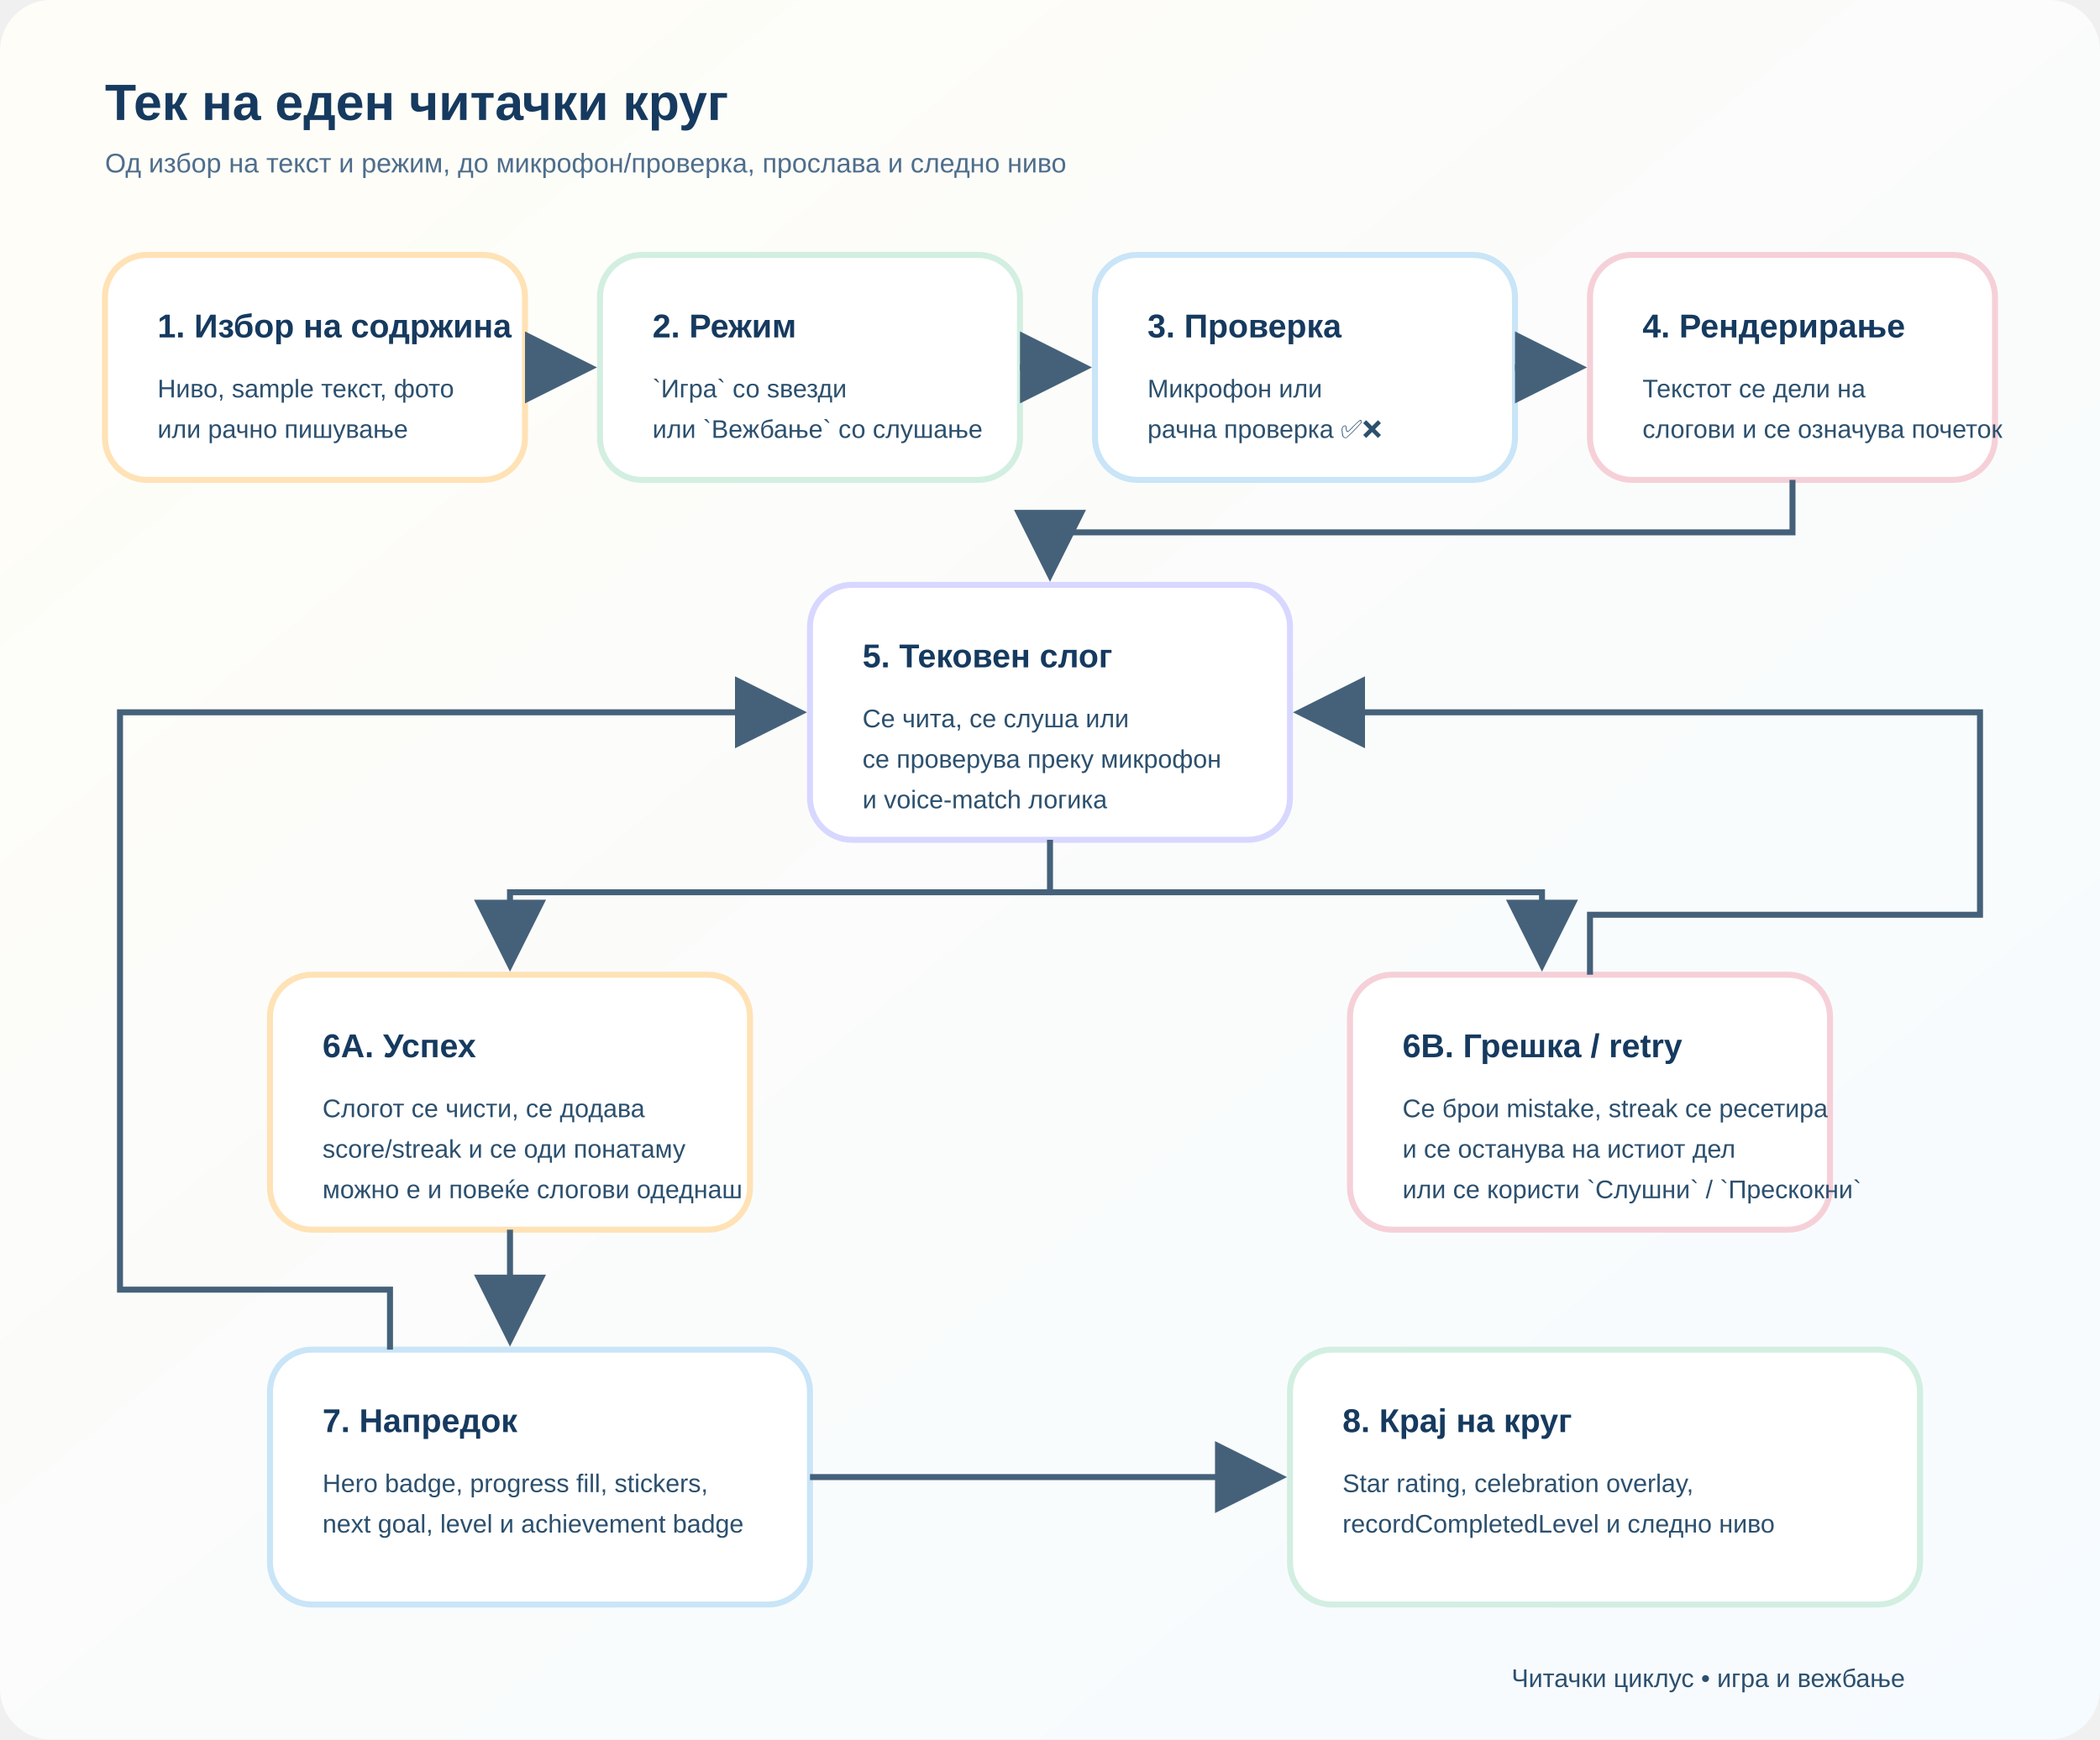
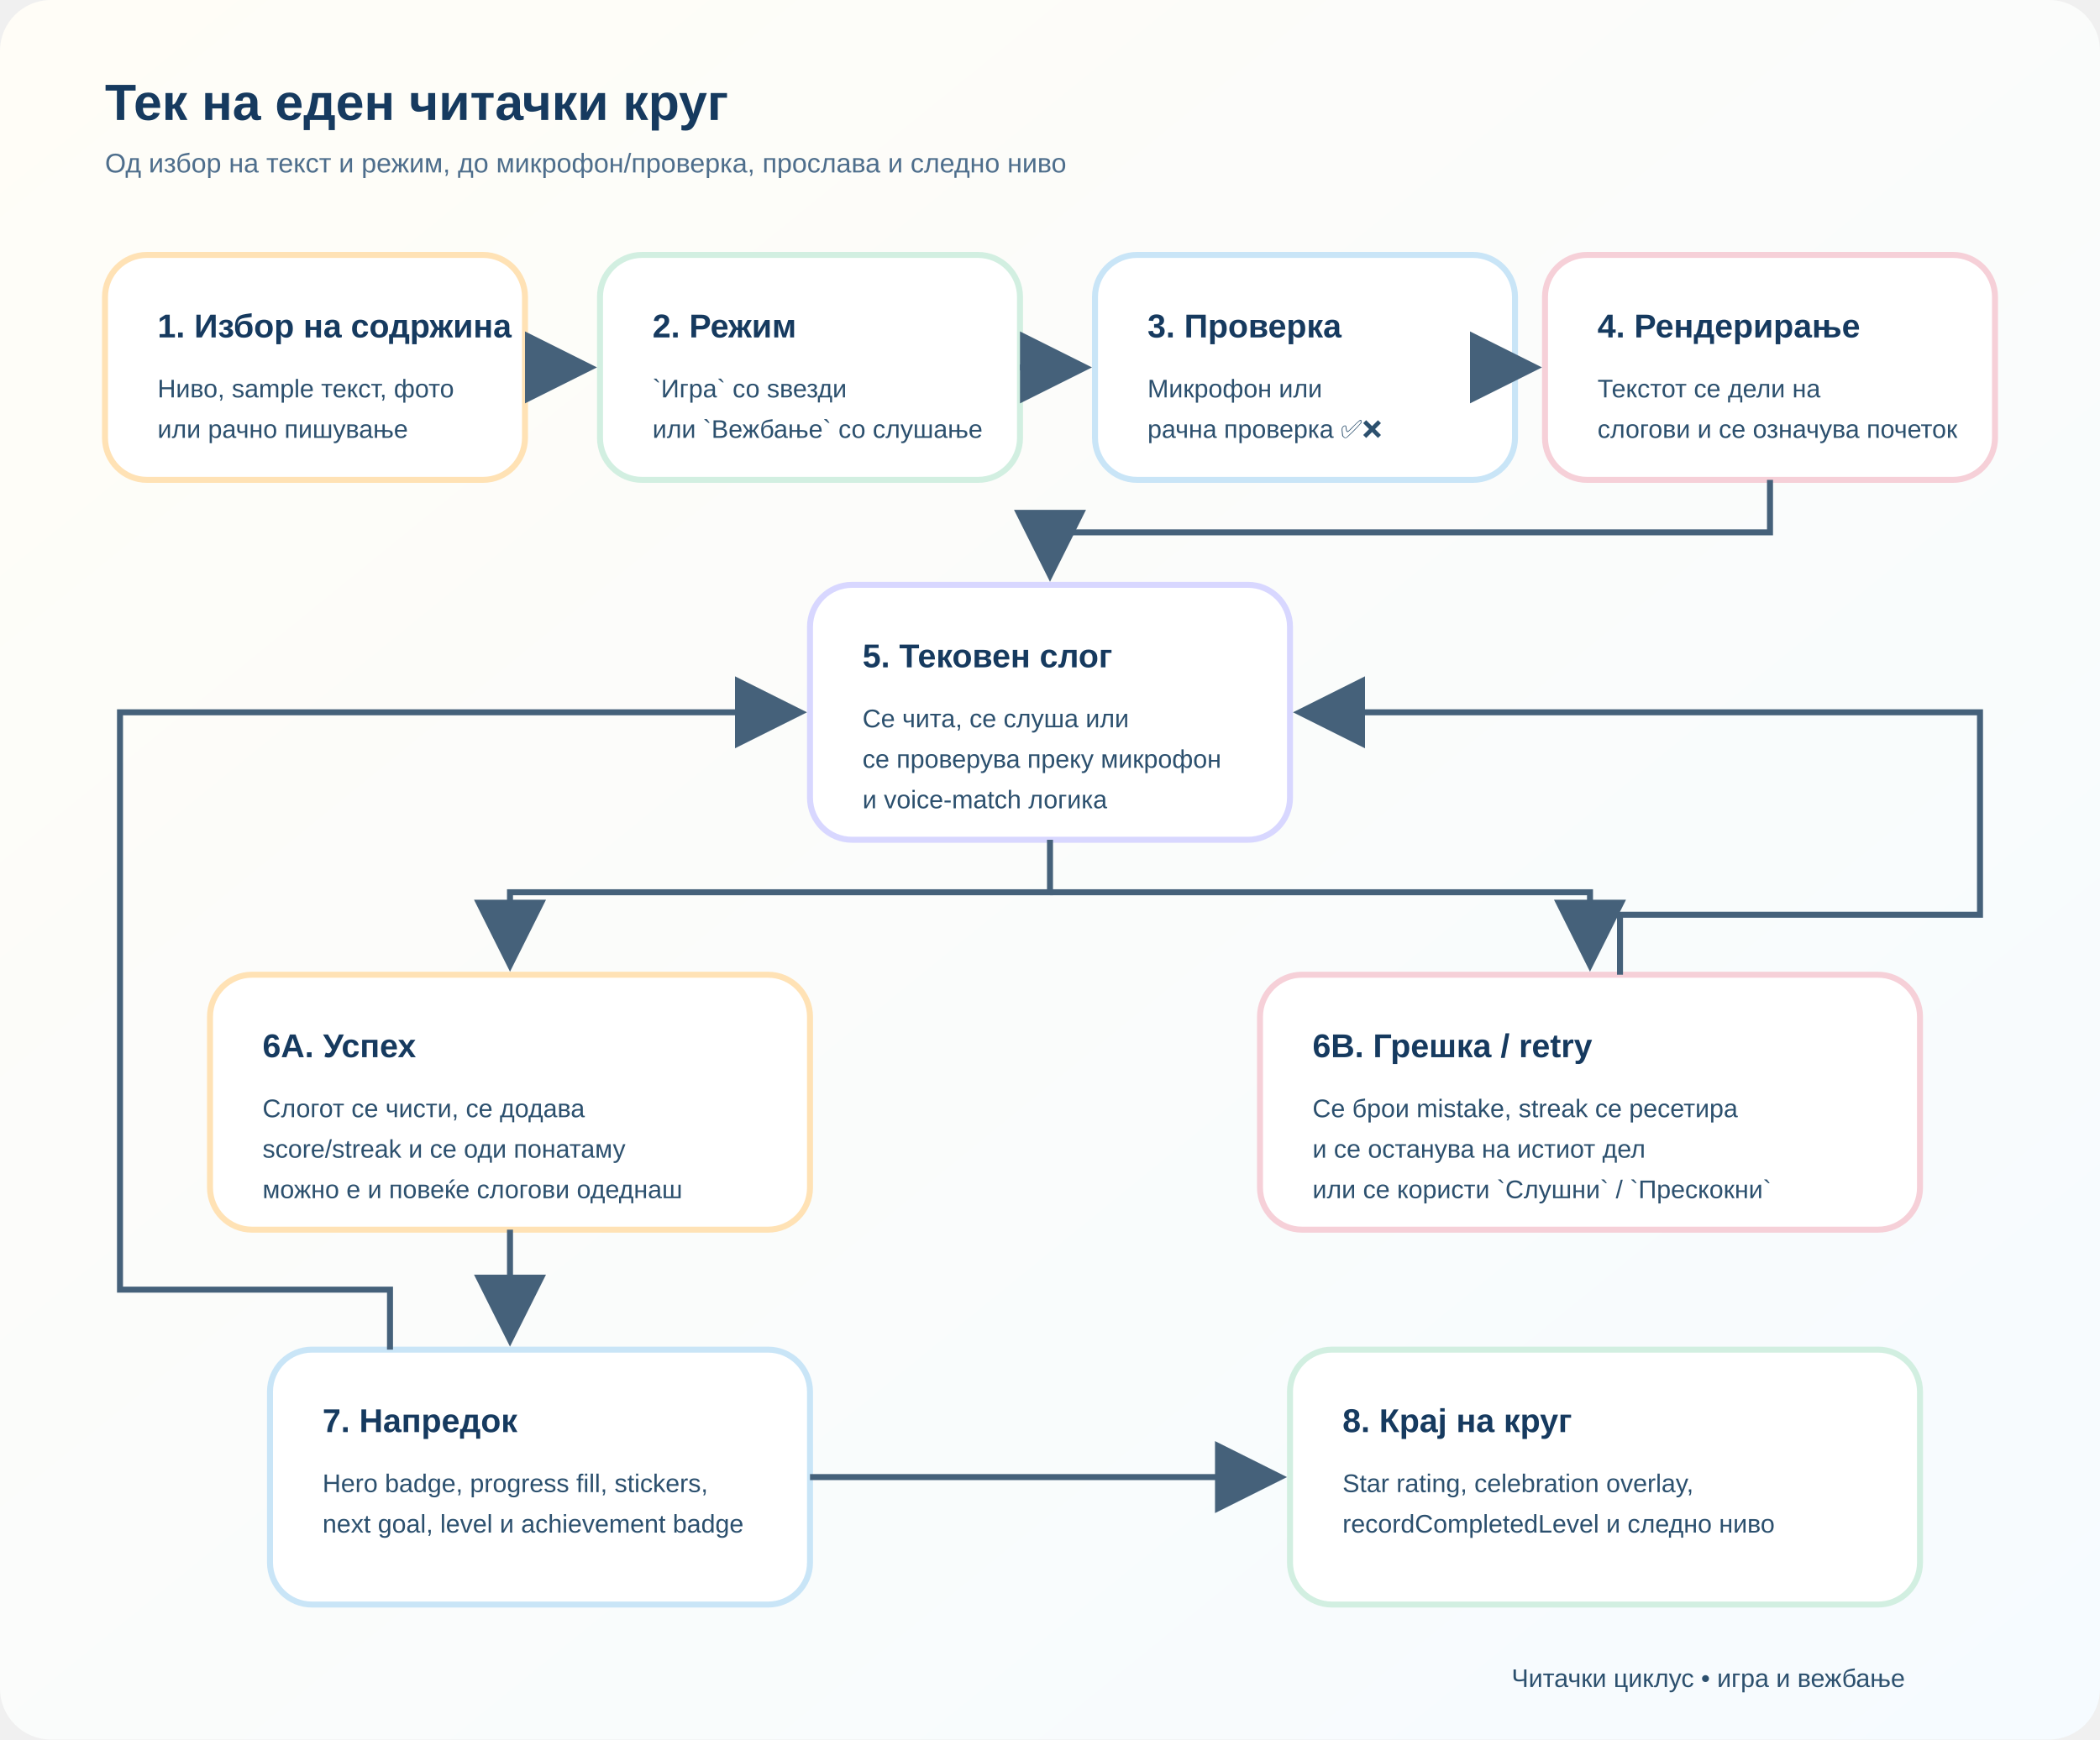
<svg xmlns="http://www.w3.org/2000/svg" width="1400" height="1160" viewBox="0 0 1400 1160" role="img" aria-labelledby="title desc">
  <defs>
    <linearGradient id="bg" x1="0" x2="1" y1="0" y2="1">
      <stop offset="0%" stop-color="#fffdf7" />
      <stop offset="100%" stop-color="#f6fbff" />
    </linearGradient>
    <marker id="arrow" markerWidth="12" markerHeight="12" refX="10" refY="6" orient="auto">
      <path d="M0,0 L12,6 L0,12 z" fill="#45617a" />
    </marker>
    <style>
      .title { font: 700 34px 'Segoe UI', Arial, sans-serif; fill: #163a5f; }
      .subtitle { font: 500 18px 'Segoe UI', Arial, sans-serif; fill: #4e6e8c; }
      .box { stroke-width: 4; rx: 28; fill: #fff; }
      .step-title { font: 700 22px 'Segoe UI', Arial, sans-serif; fill: #163a5f; }
      .step-text { font: 500 17px 'Segoe UI', Arial, sans-serif; fill: #2c506e; }
      .line { stroke: #45617a; stroke-width: 4; fill: none; marker-end: url(#arrow); }
    </style>
  </defs>
  <rect width="1400" height="1160" rx="34" fill="url(#bg)" />
  <text x="70" y="80" class="title">Тек на еден читачки круг</text>
  <text x="70" y="115" class="subtitle">Од избор на текст и режим, до микрофон/проверка, прослава и следно ниво</text>
  <rect class="box" x="70" y="170" width="280" height="150" stroke="#ffe2b5" />
  <text x="105" y="225" class="step-title">1. Избор на содржина</text>
  <text x="105" y="265" class="step-text">Ниво, sample текст, фото</text>
  <text x="105" y="292" class="step-text">или рачно пишување</text>
  <rect class="box" x="400" y="170" width="280" height="150" stroke="#d2efe1" />
  <text x="435" y="225" class="step-title">2. Режим</text>
  <text x="435" y="265" class="step-text">`Игра` со ѕвезди</text>
  <text x="435" y="292" class="step-text">или `Вежбање` со слушање</text>
  <rect class="box" x="730" y="170" width="280" height="150" stroke="#c9e5f7" />
  <text x="765" y="225" class="step-title">3. Проверка</text>
  <text x="765" y="265" class="step-text">Микрофон или</text>
  <text x="765" y="292" class="step-text">рачна проверка ✅❌</text>
-   <rect class="box" x="1060" y="170" width="270" height="150" stroke="#f6d0d8" />
-   <text x="1095" y="225" class="step-title">4. Рендерирање</text>
-   <text x="1095" y="265" class="step-text">Текстот се дели на</text>
-   <text x="1095" y="292" class="step-text">слогови и се означува почеток</text>
+   <rect class="box" x="1030" y="170" width="300" height="150" stroke="#f6d0d8" />
+   <text x="1065" y="225" class="step-title">4. Рендерирање</text>
+   <text x="1065" y="265" class="step-text">Текстот се дели на</text>
+   <text x="1065" y="292" class="step-text">слогови и се означува почеток</text>
  <rect class="box" x="540" y="390" width="320" height="170" stroke="#d8d7ff" />
  <text x="575" y="445" class="step-title">5. Тековен слог</text>
  <text x="575" y="485" class="step-text">Се чита, се слуша или</text>
  <text x="575" y="512" class="step-text">се проверува преку микрофон</text>
  <text x="575" y="539" class="step-text">и voice-match логика</text>
-   <rect class="box" x="180" y="650" width="320" height="170" stroke="#ffe2b5" />
-   <text x="215" y="705" class="step-title">6A. Успех</text>
-   <text x="215" y="745" class="step-text">Слогот се чисти, се додава</text>
-   <text x="215" y="772" class="step-text">score/streak и се оди понатаму</text>
-   <text x="215" y="799" class="step-text">можно е и повеќе слогови одеднаш</text>
-   <rect class="box" x="900" y="650" width="320" height="170" stroke="#f6d0d8" />
-   <text x="935" y="705" class="step-title">6B. Грешка / retry</text>
-   <text x="935" y="745" class="step-text">Се брои mistake, streak се ресетира</text>
-   <text x="935" y="772" class="step-text">и се останува на истиот дел</text>
-   <text x="935" y="799" class="step-text">или се користи `Слушни` / `Прескокни`</text>
+   <rect class="box" x="140" y="650" width="400" height="170" stroke="#ffe2b5" />
+   <text x="175" y="705" class="step-title">6A. Успех</text>
+   <text x="175" y="745" class="step-text">Слогот се чисти, се додава</text>
+   <text x="175" y="772" class="step-text">score/streak и се оди понатаму</text>
+   <text x="175" y="799" class="step-text">можно е и повеќе слогови одеднаш</text>
+   <rect class="box" x="840" y="650" width="440" height="170" stroke="#f6d0d8" />
+   <text x="875" y="705" class="step-title">6B. Грешка / retry</text>
+   <text x="875" y="745" class="step-text">Се брои mistake, streak се ресетира</text>
+   <text x="875" y="772" class="step-text">и се останува на истиот дел</text>
+   <text x="875" y="799" class="step-text">или се користи `Слушни` / `Прескокни`</text>
  <rect class="box" x="180" y="900" width="360" height="170" stroke="#c9e5f7" />
  <text x="215" y="955" class="step-title">7. Напредок</text>
  <text x="215" y="995" class="step-text">Hero badge, progress fill, stickers,</text>
  <text x="215" y="1022" class="step-text">next goal, level и achievement badge</text>
  <rect class="box" x="860" y="900" width="420" height="170" stroke="#d2efe1" />
  <text x="895" y="955" class="step-title">8. Крај на круг</text>
  <text x="895" y="995" class="step-text">Star rating, celebration overlay,</text>
  <text x="895" y="1022" class="step-text">recordCompletedLevel и следно ниво</text>
  <path class="line" d="M350 245 H390" />
  <path class="line" d="M680 245 H720" />
-   <path class="line" d="M1010 245 H1050" />
-   <path class="line" d="M1195 320 V355 H700 V380" />
+   <path class="line" d="M1010 245 H1020" />
+   <path class="line" d="M1180 320 V355 H700 V380" />
  <path class="line" d="M700 560 V595 H340 V640" />
-   <path class="line" d="M700 595 H1028 V640" />
+   <path class="line" d="M700 595 H1060 V640" />
  <path class="line" d="M340 820 V890" />
  <path class="line" d="M260 900 V860 H80 V475 H530" />
  <path class="line" d="M540 985 H850" />
-   <path class="line" d="M1060 650 V610 H1320 V475 H870" />
+   <path class="line" d="M1080 650 V610 H1320 V475 H870" />
  <text x="1270" y="1125" class="step-text" text-anchor="end">Читачки циклус • игра и вежбање</text>
</svg>
